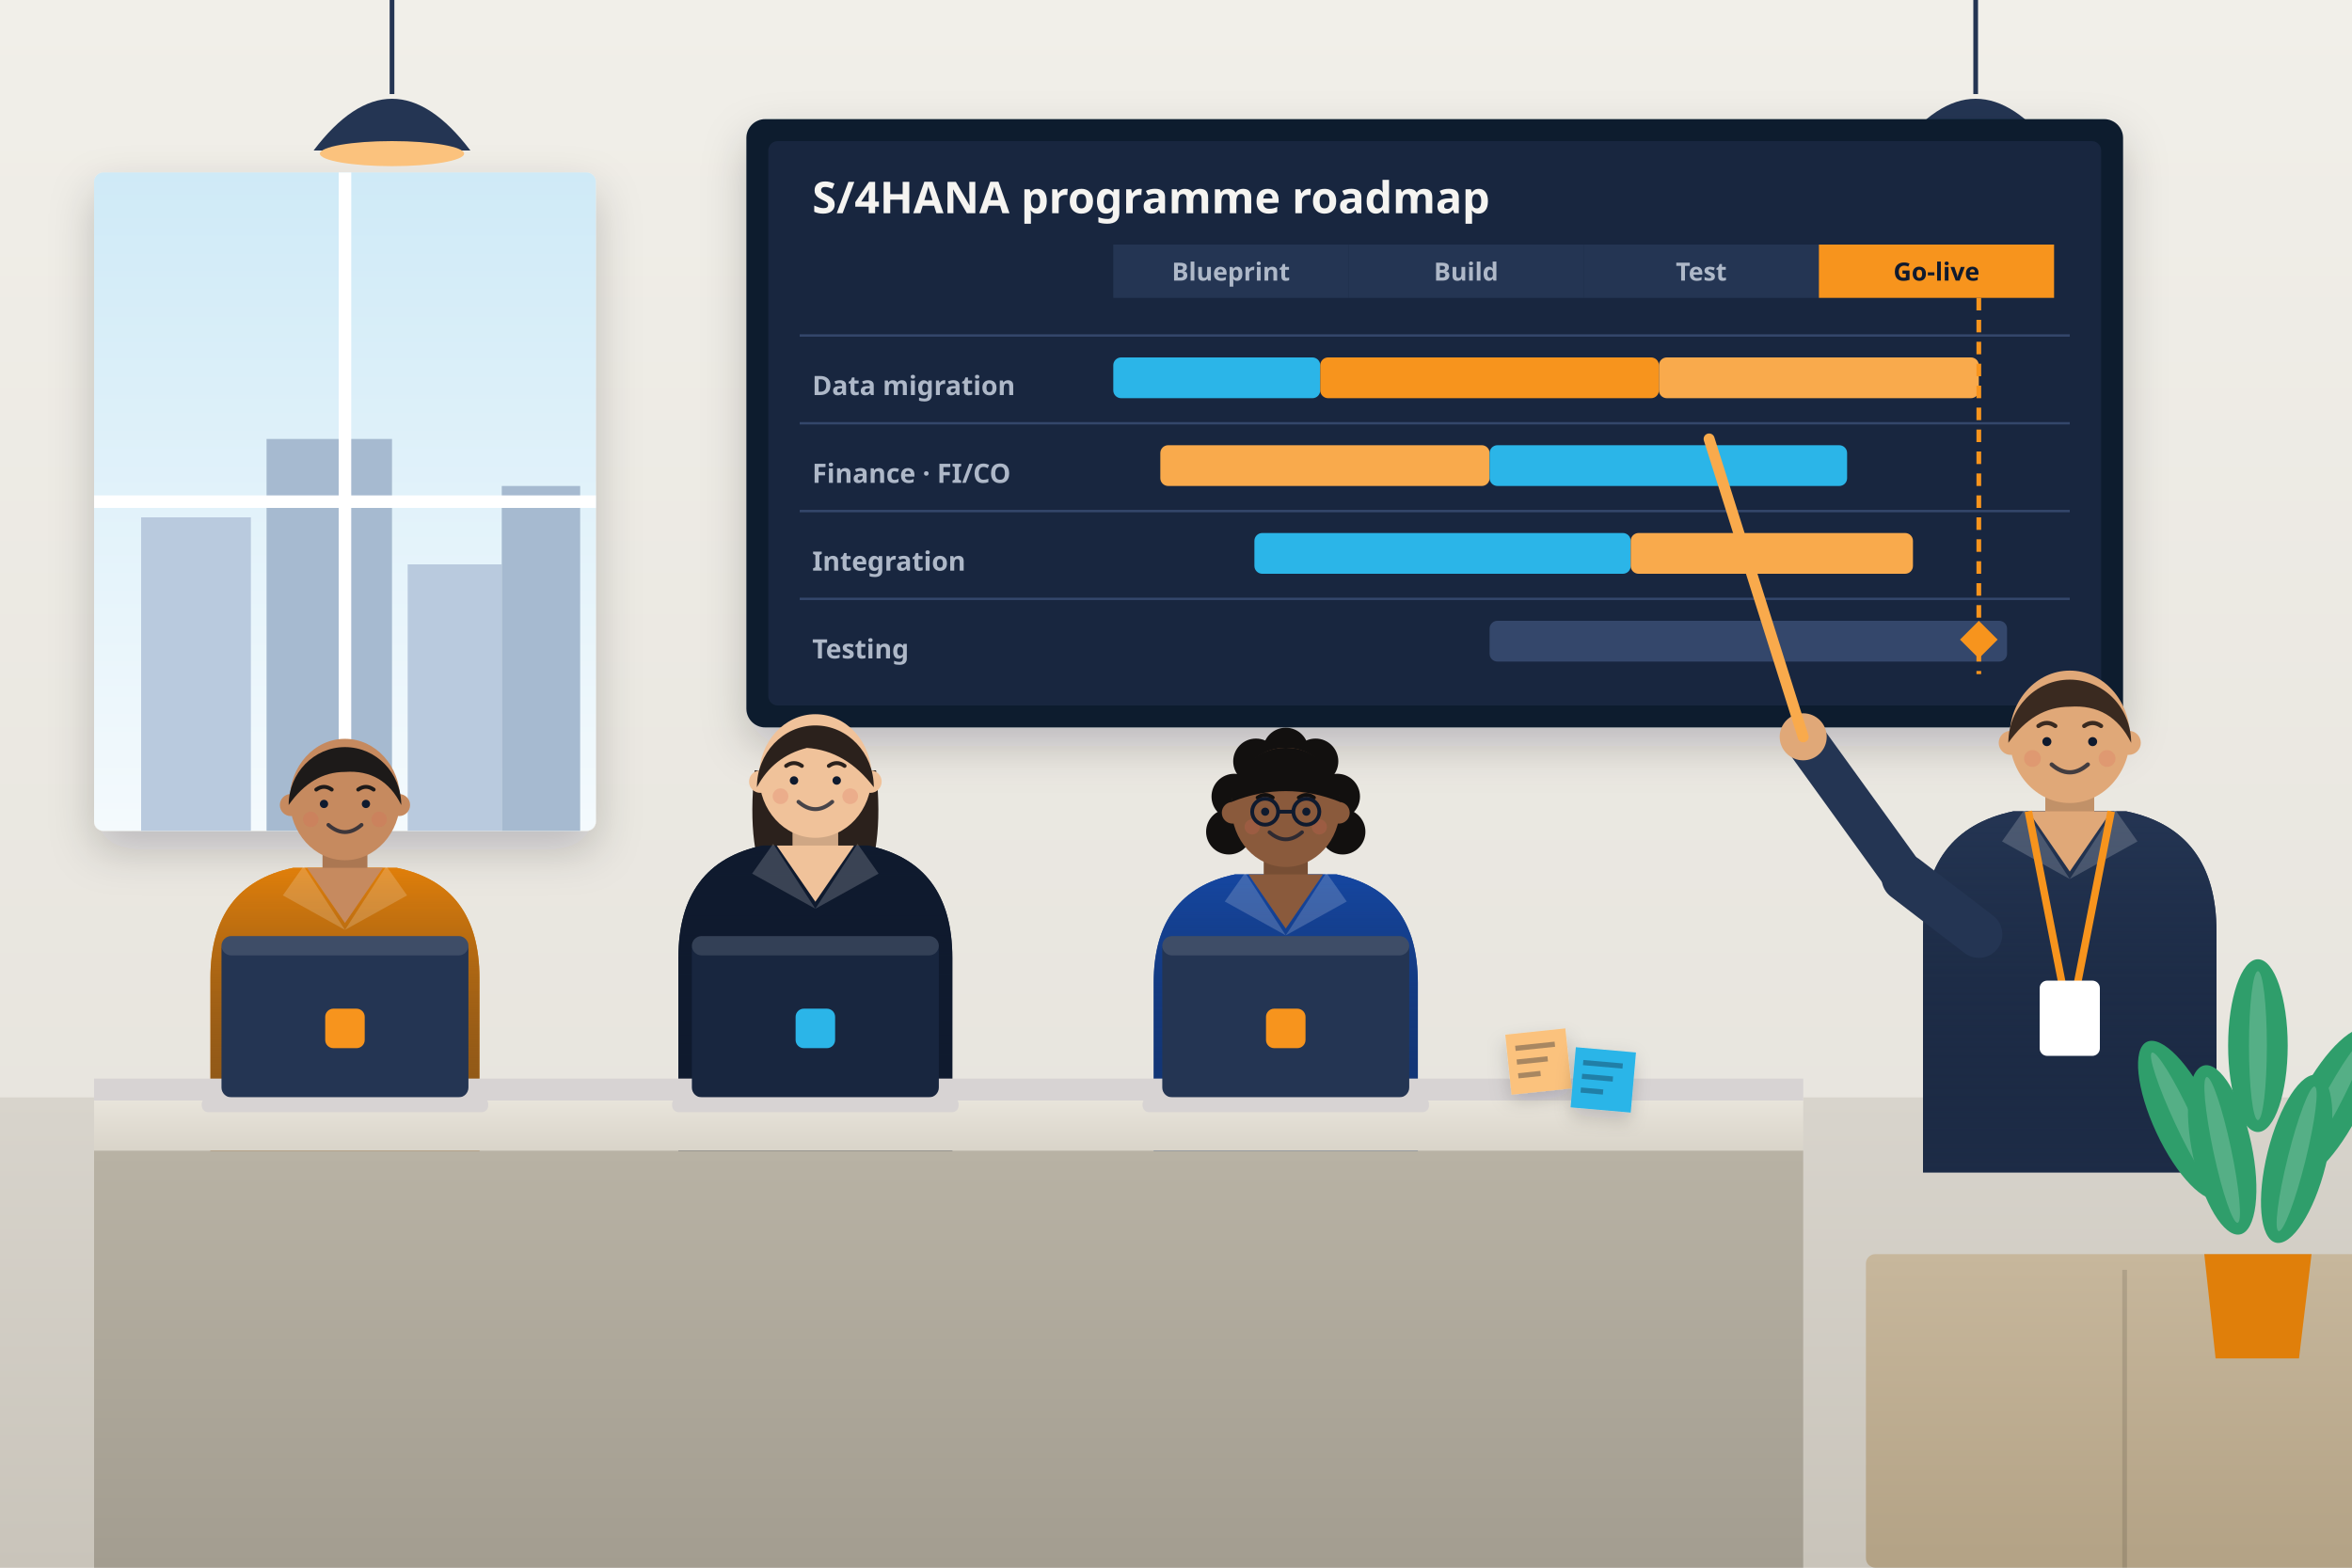
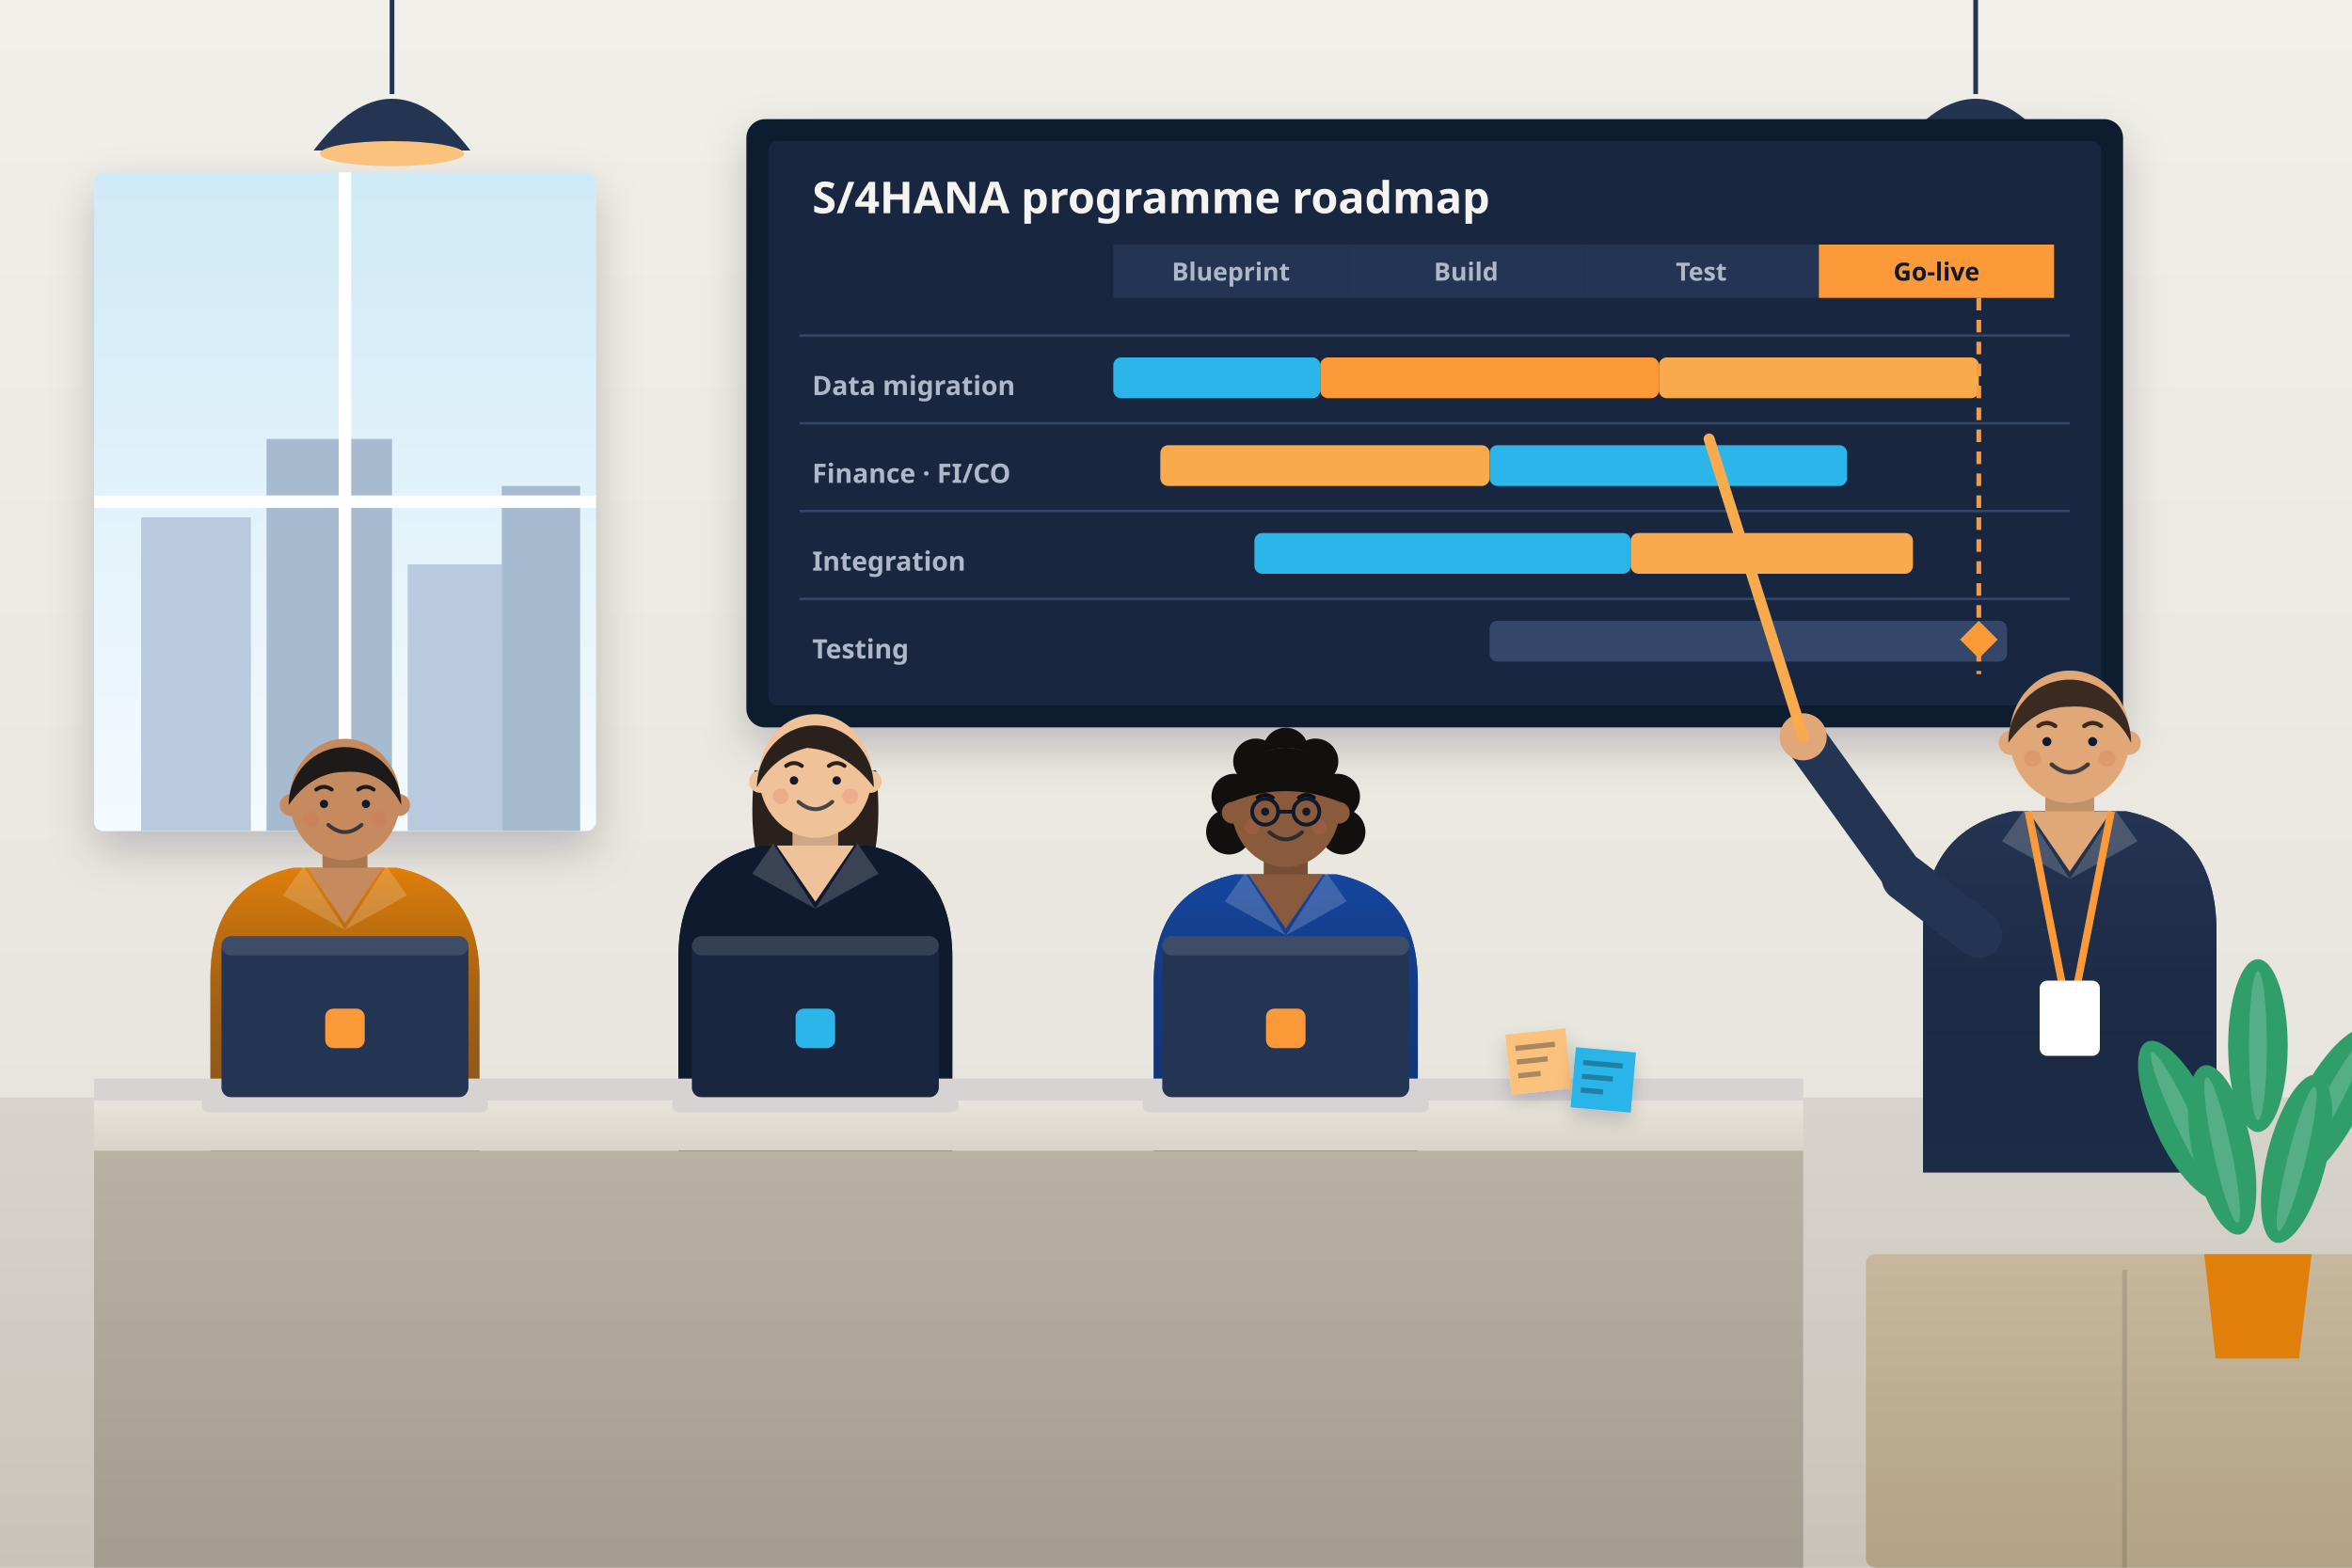
<svg xmlns="http://www.w3.org/2000/svg" viewBox="0 0 1500 1000" width="1500" height="1000">
  <defs>
    <filter id="sh" x="-15%" y="-15%" width="130%" height="140%">
      <feDropShadow dx="0" dy="12" stdDeviation="14" flood-color="#0f1a2e" flood-opacity="0.2" />
    </filter>
    <filter id="sh2" x="-15%" y="-15%" width="130%" height="140%">
      <feDropShadow dx="0" dy="5" stdDeviation="6" flood-color="#0f1a2e" flood-opacity="0.18" />
    </filter>
    <filter id="glow" x="-50%" y="-50%" width="200%" height="200%">
      <feGaussianBlur stdDeviation="10" />
    </filter>
    <linearGradient id="g3" x1="0" y1="0" x2="0" y2="1">
      <stop offset="0" stop-color="#f1efe9" />
      <stop offset="1" stop-color="#e4e1da" />
    </linearGradient>
    <linearGradient id="g4" x1="0" y1="0" x2="0" y2="1">
      <stop offset="0" stop-color="#d8d4cc" />
      <stop offset="1" stop-color="#c9c4ba" />
    </linearGradient>
    <linearGradient id="g5" x1="0" y1="0" x2="0" y2="1">
      <stop offset="0" stop-color="#cfeaf7" />
      <stop offset="1" stop-color="#f4fafd" />
    </linearGradient>
    <linearGradient id="g6" x1="0" y1="0" x2="0" y2="1">
      <stop offset="0" stop-color="#e07f0a" />
      <stop offset="1" stop-color="#e07f0a" />
    </linearGradient>
    <linearGradient id="g7" x1="0" y1="0" x2="0" y2="1">
      <stop offset="0" stop-color="#e07f0a" />
      <stop offset="1" stop-color="#0f1a2e" stop-opacity="0.35" />
    </linearGradient>
    <linearGradient id="g8" x1="0" y1="0" x2="0" y2="1">
      <stop offset="0" stop-color="#c68a5f" />
      <stop offset="1" stop-color="#c68a5f" />
    </linearGradient>
    <linearGradient id="g9" x1="0" y1="0" x2="0" y2="1">
      <stop offset="0" stop-color="#0f1a2e" />
      <stop offset="1" stop-color="#0f1a2e" />
    </linearGradient>
    <linearGradient id="g10" x1="0" y1="0" x2="0" y2="1">
      <stop offset="0" stop-color="#0f1a2e" />
      <stop offset="1" stop-color="#0f1a2e" stop-opacity="0.35" />
    </linearGradient>
    <linearGradient id="g11" x1="0" y1="0" x2="0" y2="1">
      <stop offset="0" stop-color="#f0c29a" />
      <stop offset="1" stop-color="#f0c29a" />
    </linearGradient>
    <linearGradient id="g12" x1="0" y1="0" x2="0" y2="1">
      <stop offset="0" stop-color="#1546a0" />
      <stop offset="1" stop-color="#1546a0" />
    </linearGradient>
    <linearGradient id="g13" x1="0" y1="0" x2="0" y2="1">
      <stop offset="0" stop-color="#1546a0" />
      <stop offset="1" stop-color="#0f1a2e" stop-opacity="0.35" />
    </linearGradient>
    <linearGradient id="g14" x1="0" y1="0" x2="0" y2="1">
      <stop offset="0" stop-color="#8a5a3c" />
      <stop offset="1" stop-color="#8a5a3c" />
    </linearGradient>
    <linearGradient id="g15" x1="0" y1="0" x2="0" y2="1">
      <stop offset="0" stop-color="#e9e5dc" />
      <stop offset="1" stop-color="#d9d4c9" />
    </linearGradient>
    <linearGradient id="g16" x1="0" y1="0" x2="0" y2="1">
      <stop offset="0" stop-color="#b8b2a4" />
      <stop offset="1" stop-color="#a39d90" />
    </linearGradient>
    <linearGradient id="g17" x1="0" y1="0" x2="0" y2="1">
      <stop offset="0" stop-color="#243553" />
      <stop offset="1" stop-color="#243553" />
    </linearGradient>
    <linearGradient id="g18" x1="0" y1="0" x2="0" y2="1">
      <stop offset="0" stop-color="#243553" />
      <stop offset="1" stop-color="#0f1a2e" stop-opacity="0.35" />
    </linearGradient>
    <linearGradient id="g19" x1="0" y1="0" x2="0" y2="1">
      <stop offset="0" stop-color="#e0a878" />
      <stop offset="1" stop-color="#e0a878" />
    </linearGradient>
    <linearGradient id="g20" x1="0" y1="0" x2="0" y2="1">
      <stop offset="0" stop-color="#c7b79c" />
      <stop offset="1" stop-color="#b3a285" />
    </linearGradient>
  </defs>
  <rect width="1500" height="1000" fill="url(#g3)" />
  <rect x="0" y="700" width="1500" height="300" fill="url(#g4)" />
  <g filter="url(#sh)">
    <rect x="60" y="110" width="320" height="420" rx="6" fill="url(#g5)" />
  </g>
  <rect x="90" y="330" width="70" height="200" fill="#b9cade" />
  <rect x="170" y="280" width="80" height="250" fill="#a6bad0" />
  <rect x="260" y="360" width="60" height="170" fill="#b9cade" />
  <rect x="320" y="310" width="50" height="220" fill="#a6bad0" />
  <line x1="220" y1="110" x2="220" y2="530" stroke="#ffffff" stroke-width="8" />
  <line x1="60" y1="320" x2="380" y2="320" stroke="#ffffff" stroke-width="8" />
  <line x1="250" y1="0" x2="250" y2="60" stroke="#243553" stroke-width="3" />
  <path d="M200,96 Q250,30 300,96 Z" fill="#243553" />
  <ellipse cx="250" cy="98" rx="46" ry="8" fill="#fbc27d" />
  <line x1="1260" y1="0" x2="1260" y2="60" stroke="#243553" stroke-width="3" />
  <path d="M1210,96 Q1260,30 1310,96 Z" fill="#243553" />
  <ellipse cx="1260" cy="98" rx="46" ry="8" fill="#fbc27d" />
  <g filter="url(#sh)">
    <rect x="476" y="76" width="878" height="388" rx="12" fill="#0f1a2e" />
  </g>
  <rect x="490" y="90" width="850" height="360" rx="6" fill="#18263f" />
  <text x="518" y="136" fill="#f5f4f1" font-size="28" font-weight="800" font-family="Archivo, 'Segoe UI', system-ui, -apple-system, sans-serif">S/4HANA programme roadmap</text>
  <rect x="710" y="156" width="150" height="34" fill="#243553" />
  <text x="785" y="179" fill="#aeb8c8" font-size="16" font-weight="800" font-family="Archivo, 'Segoe UI', system-ui, -apple-system, sans-serif" text-anchor="middle">Blueprint</text>
  <rect x="860" y="156" width="150" height="34" fill="#243553" />
  <text x="935" y="179" fill="#aeb8c8" font-size="16" font-weight="800" font-family="Archivo, 'Segoe UI', system-ui, -apple-system, sans-serif" text-anchor="middle">Build</text>
  <rect x="1010" y="156" width="150" height="34" fill="#243553" />
  <text x="1085" y="179" fill="#aeb8c8" font-size="16" font-weight="800" font-family="Archivo, 'Segoe UI', system-ui, -apple-system, sans-serif" text-anchor="middle">Test</text>
-   <rect x="1160" y="156" width="150" height="34" fill="#f7941d" />
+   <rect x="1160" y="156" width="150" height="34" fill="#fc9a3a" />
  <text x="1235" y="179" fill="#0f1a2e" font-size="16" font-weight="800" font-family="Archivo, 'Segoe UI', system-ui, -apple-system, sans-serif" text-anchor="middle">Go-live</text>
  <line x1="510" y1="214" x2="1320" y2="214" stroke="#34476b" stroke-width="1.5" />
  <text x="518" y="252" fill="#aeb8c8" font-size="17" font-weight="700" font-family="Archivo, 'Segoe UI', system-ui, -apple-system, sans-serif">Data migration</text>
  <rect x="710" y="228" width="132" height="26" rx="5" fill="#2bb5e8" />
-   <rect x="842" y="228" width="216" height="26" rx="5" fill="#f7941d" />
+   <rect x="842" y="228" width="216" height="26" rx="5" fill="#fc9a3a" />
  <rect x="1058" y="228" width="204" height="26" rx="5" fill="#f9aa4c" />
  <line x1="510" y1="270" x2="1320" y2="270" stroke="#34476b" stroke-width="1.5" />
  <text x="518" y="308" fill="#aeb8c8" font-size="17" font-weight="700" font-family="Archivo, 'Segoe UI', system-ui, -apple-system, sans-serif">Finance · FI/CO</text>
  <rect x="740" y="284" width="210" height="26" rx="5" fill="#f9aa4c" />
  <rect x="950" y="284" width="228" height="26" rx="5" fill="#2bb5e8" />
  <line x1="510" y1="326" x2="1320" y2="326" stroke="#34476b" stroke-width="1.5" />
  <text x="518" y="364" fill="#aeb8c8" font-size="17" font-weight="700" font-family="Archivo, 'Segoe UI', system-ui, -apple-system, sans-serif">Integration</text>
  <rect x="800" y="340" width="240" height="26" rx="5" fill="#2bb5e8" />
  <rect x="1040" y="340" width="180" height="26" rx="5" fill="#f9aa4c" />
  <line x1="510" y1="382" x2="1320" y2="382" stroke="#34476b" stroke-width="1.5" />
  <text x="518" y="420" fill="#aeb8c8" font-size="17" font-weight="700" font-family="Archivo, 'Segoe UI', system-ui, -apple-system, sans-serif">Testing</text>
  <rect x="950" y="396" width="330" height="26" rx="5" fill="#34476b" />
-   <line x1="1262" y1="190" x2="1262" y2="430" stroke="#f7941d" stroke-width="3" stroke-dasharray="8 6" />
-   <polygon points="1262,396 1274,408 1262,420 1250,408" fill="#f7941d" />
+   <line x1="1262" y1="190" x2="1262" y2="430" stroke="#fc9a3a" stroke-width="3" stroke-dasharray="8 6" />
+   <polygon points="1262,396 1274,408 1262,420 1250,408" fill="#fc9a3a" />
  <path d="M134.2,764.76 V623.96 Q134.2,564.56 187,553.56 L253,553.56 Q305.8,564.56 305.8,623.96 V764.76 Z" fill="url(#g6)" />
  <path d="M134.2,764.76 V623.96 Q134.2,564.56 187,553.56 L253,553.56 Q305.8,564.56 305.8,623.96 V764.76 Z" fill="url(#g7)" />
  <path d="M205.7,531.12 h28.6 v33.44 q-14.3,15.4 -28.6,0 Z" fill="#c68a5f" />
  <path d="M205.7,541.68 h28.6 v12.32 q-14.3,11 -28.6,0 Z" fill="rgba(0,0,0,0.14)" />
  <circle cx="185.504" cy="513.52" r="7.04" fill="#c68a5f" />
  <circle cx="254.496" cy="513.52" r="7.04" fill="#c68a5f" />
  <ellipse cx="220" cy="510" rx="35.2" ry="38.72" fill="url(#g8)" />
  <path d="M184.096,513.52 A35.904,36.96 0 0 1 255.904,513.52 Q244.64,490.64 220,492.4 Q198.88,492.4 184.096,513.52 Z" fill="#1d1a19" />
  <path d="M195.8,553.56 L220,588.76 L244.2,553.56 Z" fill="#c68a5f" />
  <path d="M193.6,552.46 L220,593.16 L180.4,571.16 Z M246.4,552.46 L220,593.16 L259.6,571.16 Z" fill="rgba(255,255,255,0.18)" />
  <circle cx="206.624" cy="512.816" r="2.64" fill="#0f1a2e" />
  <circle cx="233.376" cy="512.816" r="2.64" fill="#0f1a2e" />
  <path d="M201.696,503.664 q4.928,-3.52 9.856,0 M228.448,503.664 q4.928,-3.52 9.856,0" fill="none" stroke="#1d1a19" stroke-width="2.464" stroke-linecap="round" />
  <path d="M209.44,526.192 q10.56,9.152 21.12,0" fill="none" stroke="#0f1a2e" stroke-width="2.464" stroke-linecap="round" opacity="0.75" />
  <circle cx="198.176" cy="522.672" r="4.928" fill="rgba(220,100,90,0.22)" />
  <circle cx="241.824" cy="522.672" r="4.928" fill="rgba(220,100,90,0.22)" />
  <path d="M481.293,491.416 C473.408,563.096 498.496,588.184 520,584.6 C541.504,588.184 566.592,563.096 558.707,491.416 Z" fill="#2b211c" />
  <path d="M432.64,754.392 V611.032 Q432.64,550.552 486.4,539.352 L553.6,539.352 Q607.36,550.552 607.36,611.032 V754.392 Z" fill="url(#g9)" />
  <path d="M432.64,754.392 V611.032 Q432.64,550.552 486.4,539.352 L553.6,539.352 Q607.36,550.552 607.36,611.032 V754.392 Z" fill="url(#g10)" />
  <path d="M505.44,516.504 h29.12 v34.048 q-14.56,15.68 -29.12,0 Z" fill="#f0c29a" />
  <path d="M505.44,527.256 h29.12 v12.544 q-14.56,11.2 -29.12,0 Z" fill="rgba(0,0,0,0.14)" />
  <circle cx="484.877" cy="498.584" r="7.168" fill="#f0c29a" />
  <circle cx="555.123" cy="498.584" r="7.168" fill="#f0c29a" />
  <ellipse cx="520" cy="495" rx="35.84" ry="39.424" fill="url(#g11)" />
  <path d="M482.726,502.168 A37.274,39.424 0 0 1 557.274,502.168 Q539.712,478.872 514.624,477.08 Q493.12,482.456 482.726,502.168 Z" fill="#2b211c" />
  <path d="M495.36,539.352 L520,575.192 L544.64,539.352 Z" fill="#f0c29a" />
  <path d="M493.12,538.232 L520,579.672 L479.68,557.272 Z M546.88,538.232 L520,579.672 L560.32,557.272 Z" fill="rgba(255,255,255,0.18)" />
  <circle cx="506.381" cy="497.867" r="2.688" fill="#0f1a2e" />
  <circle cx="533.619" cy="497.867" r="2.688" fill="#0f1a2e" />
  <path d="M501.363,488.549 q5.018,-3.584 10.035,0 M528.602,488.549 q5.018,-3.584 10.035,0" fill="none" stroke="#2b211c" stroke-width="2.509" stroke-linecap="round" />
  <path d="M509.248,511.486 q10.752,9.318 21.504,0" fill="none" stroke="#0f1a2e" stroke-width="2.509" stroke-linecap="round" opacity="0.75" />
  <circle cx="497.779" cy="507.902" r="5.018" fill="rgba(220,100,90,0.22)" />
  <circle cx="542.221" cy="507.902" r="5.018" fill="rgba(220,100,90,0.22)" />
  <circle cx="787.168" cy="508.088" r="14.515" fill="#12100f" />
  <circle cx="783.712" cy="530.552" r="14.515" fill="#12100f" />
  <circle cx="852.832" cy="508.088" r="14.515" fill="#12100f" />
  <circle cx="856.288" cy="530.552" r="14.515" fill="#12100f" />
  <circle cx="800.992" cy="485.624" r="14.515" fill="#12100f" />
  <circle cx="839.008" cy="485.624" r="14.515" fill="#12100f" />
  <circle cx="820" cy="478.712" r="14.515" fill="#12100f" />
  <path d="M735.76,765.128 V626.888 Q735.76,568.568 787.6,557.768 L852.4,557.768 Q904.24,568.568 904.24,626.888 V765.128 Z" fill="url(#g12)" />
  <path d="M735.76,765.128 V626.888 Q735.76,568.568 787.6,557.768 L852.4,557.768 Q904.24,568.568 904.24,626.888 V765.128 Z" fill="url(#g13)" />
  <path d="M805.96,535.736 h28.08 v32.832 q-14.04,15.12 -28.08,0 Z" fill="#8a5a3c" />
  <path d="M805.96,546.104 h28.08 v12.096 q-14.04,10.8 -28.08,0 Z" fill="rgba(0,0,0,0.14)" />
  <circle cx="786.131" cy="518.456" r="6.912" fill="#8a5a3c" />
  <circle cx="853.869" cy="518.456" r="6.912" fill="#8a5a3c" />
  <ellipse cx="820" cy="515" rx="34.56" ry="38.016" fill="url(#g14)" />
  <path d="M785.44,511.544 A34.56,34.56 0 0 1 854.56,511.544 Q820,497.72 785.44,511.544 Z" fill="#12100f" />
  <path d="M796.24,557.768 L820,592.328 L843.76,557.768 Z" fill="#8a5a3c" />
  <path d="M794.08,556.688 L820,596.648 L781.12,575.048 Z M845.92,556.688 L820,596.648 L858.88,575.048 Z" fill="rgba(255,255,255,0.18)" />
  <circle cx="806.867" cy="517.765" r="2.592" fill="#0f1a2e" />
  <circle cx="833.133" cy="517.765" r="2.592" fill="#0f1a2e" />
  <path d="M802.029,508.779 q4.838,-3.456 9.677,0 M828.294,508.779 q4.838,-3.456 9.677,0" fill="none" stroke="#12100f" stroke-width="2.419" stroke-linecap="round" />
  <path d="M809.632,530.898 q10.368,8.986 20.736,0" fill="none" stroke="#0f1a2e" stroke-width="2.419" stroke-linecap="round" opacity="0.75" />
  <circle cx="798.573" cy="527.442" r="4.838" fill="rgba(220,100,90,0.22)" />
  <circle cx="841.427" cy="527.442" r="4.838" fill="rgba(220,100,90,0.22)" />
  <g fill="none" stroke="#0f1a2e" stroke-width="2.419">
    <circle cx="806.867" cy="517.765" r="8.294" />
    <circle cx="833.133" cy="517.765" r="8.294" />
    <line x1="815.162" y1="517.765" x2="824.838" y2="517.765" />
  </g>
  <rect x="60" y="700" width="1090" height="34" fill="url(#g15)" />
  <rect x="60" y="734" width="1090" height="266" fill="url(#g16)" />
  <rect x="60" y="688" width="1090" height="14" fill="#d7d3d3" />
  <rect x="141.25" y="597.1" width="157.5" height="102.9" rx="6.3" fill="#243553" />
  <rect x="141.25" y="597.1" width="157.5" height="12.348" rx="6.3" fill="rgba(255,255,255,0.12)" />
-   <rect x="207.4" y="643.405" width="25.2" height="25.2" rx="5.25" fill="#f7941d" />
+   <rect x="207.4" y="643.405" width="25.2" height="25.2" rx="5.25" fill="#fc9a3a" />
  <rect x="128.65" y="700" width="182.7" height="9.45" rx="4.2" fill="#d7d3d3" />
  <rect x="441.25" y="597.1" width="157.5" height="102.9" rx="6.3" fill="#18263f" />
  <rect x="441.25" y="597.1" width="157.5" height="12.348" rx="6.3" fill="rgba(255,255,255,0.12)" />
  <rect x="507.4" y="643.405" width="25.2" height="25.2" rx="5.25" fill="#2bb5e8" />
  <rect x="428.65" y="700" width="182.7" height="9.45" rx="4.2" fill="#d7d3d3" />
  <rect x="741.25" y="597.1" width="157.5" height="102.9" rx="6.3" fill="#243553" />
  <rect x="741.25" y="597.1" width="157.5" height="12.348" rx="6.3" fill="rgba(255,255,255,0.12)" />
-   <rect x="807.4" y="643.405" width="25.2" height="25.2" rx="5.25" fill="#f7941d" />
+   <rect x="807.4" y="643.405" width="25.2" height="25.2" rx="5.25" fill="#fc9a3a" />
  <rect x="728.65" y="700" width="182.7" height="9.45" rx="4.2" fill="#d7d3d3" />
  <g transform="rotate(-6 960 660)">
    <rect x="960" y="660" width="38.5" height="38.5" fill="#fbc27d" filter="url(#sh2)" />
    <rect x="965.5" y="667.7" width="25.3" height="3.3" fill="rgba(15,26,46,0.35)" />
    <rect x="965.5" y="676.5" width="19.8" height="3.3" fill="rgba(15,26,46,0.35)" />
    <rect x="965.5" y="685.3" width="14.3" height="3.3" fill="rgba(15,26,46,0.35)" />
  </g>
  <g transform="rotate(5 1005 668)">
    <rect x="1005" y="668" width="38.5" height="38.5" fill="#2bb5e8" filter="url(#sh2)" />
    <rect x="1010.5" y="675.7" width="25.3" height="3.3" fill="rgba(15,26,46,0.35)" />
    <rect x="1010.5" y="684.5" width="19.8" height="3.3" fill="rgba(15,26,46,0.35)" />
    <rect x="1010.5" y="693.3" width="14.3" height="3.3" fill="rgba(15,26,46,0.35)" />
  </g>
  <path d="M1226.4,747.92 V594.32 Q1226.4,529.52 1284,517.52 L1356,517.52 Q1413.6,529.52 1413.6,594.32 V747.92 Z" fill="url(#g17)" />
  <path d="M1226.4,747.92 V594.32 Q1226.4,529.52 1284,517.52 L1356,517.52 Q1413.6,529.52 1413.6,594.32 V747.92 Z" fill="url(#g18)" />
  <path d="M1304.4,493.04 h31.2 v36.48 q-15.6,16.8 -31.2,0 Z" fill="#e0a878" />
  <path d="M1304.4,504.56 h31.2 v13.44 q-15.6,12 -31.2,0 Z" fill="rgba(0,0,0,0.14)" />
  <circle cx="1282.368" cy="473.84" r="7.68" fill="#e0a878" />
  <circle cx="1357.632" cy="473.84" r="7.68" fill="#e0a878" />
  <ellipse cx="1320" cy="470" rx="38.4" ry="42.24" fill="url(#g19)" />
  <path d="M1280.832,473.84 A39.168,40.32 0 0 1 1359.168,473.84 Q1346.88,448.88 1320,450.8 Q1296.96,450.8 1280.832,473.84 Z" fill="#3a2a20" />
  <path d="M1293.6,517.52 L1320,555.92 L1346.4,517.52 Z" fill="#e0a878" />
  <path d="M1291.2,516.32 L1320,560.72 L1276.8,536.72 Z M1348.8,516.32 L1320,560.72 L1363.2,536.72 Z" fill="rgba(255,255,255,0.18)" />
  <circle cx="1305.408" cy="473.072" r="2.88" fill="#0f1a2e" />
  <circle cx="1334.592" cy="473.072" r="2.88" fill="#0f1a2e" />
  <path d="M1300.032,463.088 q5.376,-3.84 10.752,0 M1329.216,463.088 q5.376,-3.84 10.752,0" fill="none" stroke="#3a2a20" stroke-width="2.688" stroke-linecap="round" />
  <path d="M1308.48,487.664 q11.52,9.984 23.04,0" fill="none" stroke="#0f1a2e" stroke-width="2.688" stroke-linecap="round" opacity="0.75" />
  <circle cx="1296.192" cy="483.824" r="5.376" fill="rgba(220,100,90,0.22)" />
  <circle cx="1343.808" cy="483.824" r="5.376" fill="rgba(220,100,90,0.22)" />
-   <path d="M1293.6,517.52 L1315.2,627.92 M1346.4,517.52 L1324.8,627.92" stroke="#f7941d" stroke-width="4.8" fill="none" />
+   <path d="M1293.6,517.52 L1315.2,627.92 M1346.4,517.52 L1324.8,627.92" stroke="#fc9a3a" stroke-width="4.8" fill="none" />
  <rect x="1300.8" y="625.52" width="38.4" height="48" rx="4.8" fill="#ffffff" />
  <polyline points="1262,596 1215,560" fill="none" stroke="#243553" stroke-width="30" stroke-linecap="round" stroke-linejoin="round" />
  <polyline points="1215,560 1150,470" fill="none" stroke="#243553" stroke-width="27" stroke-linecap="round" stroke-linejoin="round" />
  <circle cx="1150" cy="470" r="15" fill="#e0a878" />
  <line x1="1150" y1="470" x2="1090" y2="280" stroke="#f9aa4c" stroke-width="7" stroke-linecap="round" />
  <rect x="1190" y="800" width="330" height="200" rx="6" fill="url(#g20)" />
  <line x1="1355" y1="810" x2="1355" y2="1000" stroke="rgba(0,0,0,0.12)" stroke-width="3" />
  <path d="M1405.8,800 h68.4 l-8 66.5 h-53.2 Z" fill="#e07f0a" />
  <ellipse cx="1392.5" cy="714.5" rx="19" ry="55.1" transform="rotate(-25 1392.5 714.5)" fill="#2f9e6b" />
  <ellipse cx="1392.5" cy="714.5" rx="5.7" ry="47.5" transform="rotate(-25 1392.5 714.5)" fill="rgba(255,255,255,0.18)" />
  <ellipse cx="1440" cy="667" rx="19" ry="55.1" transform="rotate(0 1440 667)" fill="#2f9e6b" />
  <ellipse cx="1440" cy="667" rx="5.7" ry="47.5" transform="rotate(0 1440 667)" fill="rgba(255,255,255,0.18)" />
  <ellipse cx="1485.6" cy="705" rx="19" ry="55.1" transform="rotate(28 1485.6 705)" fill="#2f9e6b" />
  <ellipse cx="1485.6" cy="705" rx="5.7" ry="47.5" transform="rotate(28 1485.6 705)" fill="rgba(255,255,255,0.18)" />
  <ellipse cx="1417.2" cy="733.5" rx="19" ry="55.1" transform="rotate(-12 1417.2 733.5)" fill="#2f9e6b" />
  <ellipse cx="1417.2" cy="733.5" rx="5.7" ry="47.5" transform="rotate(-12 1417.2 733.5)" fill="rgba(255,255,255,0.18)" />
  <ellipse cx="1464.7" cy="739.2" rx="19" ry="55.1" transform="rotate(14 1464.7 739.2)" fill="#2f9e6b" />
  <ellipse cx="1464.7" cy="739.2" rx="5.7" ry="47.5" transform="rotate(14 1464.7 739.2)" fill="rgba(255,255,255,0.18)" />
</svg>
